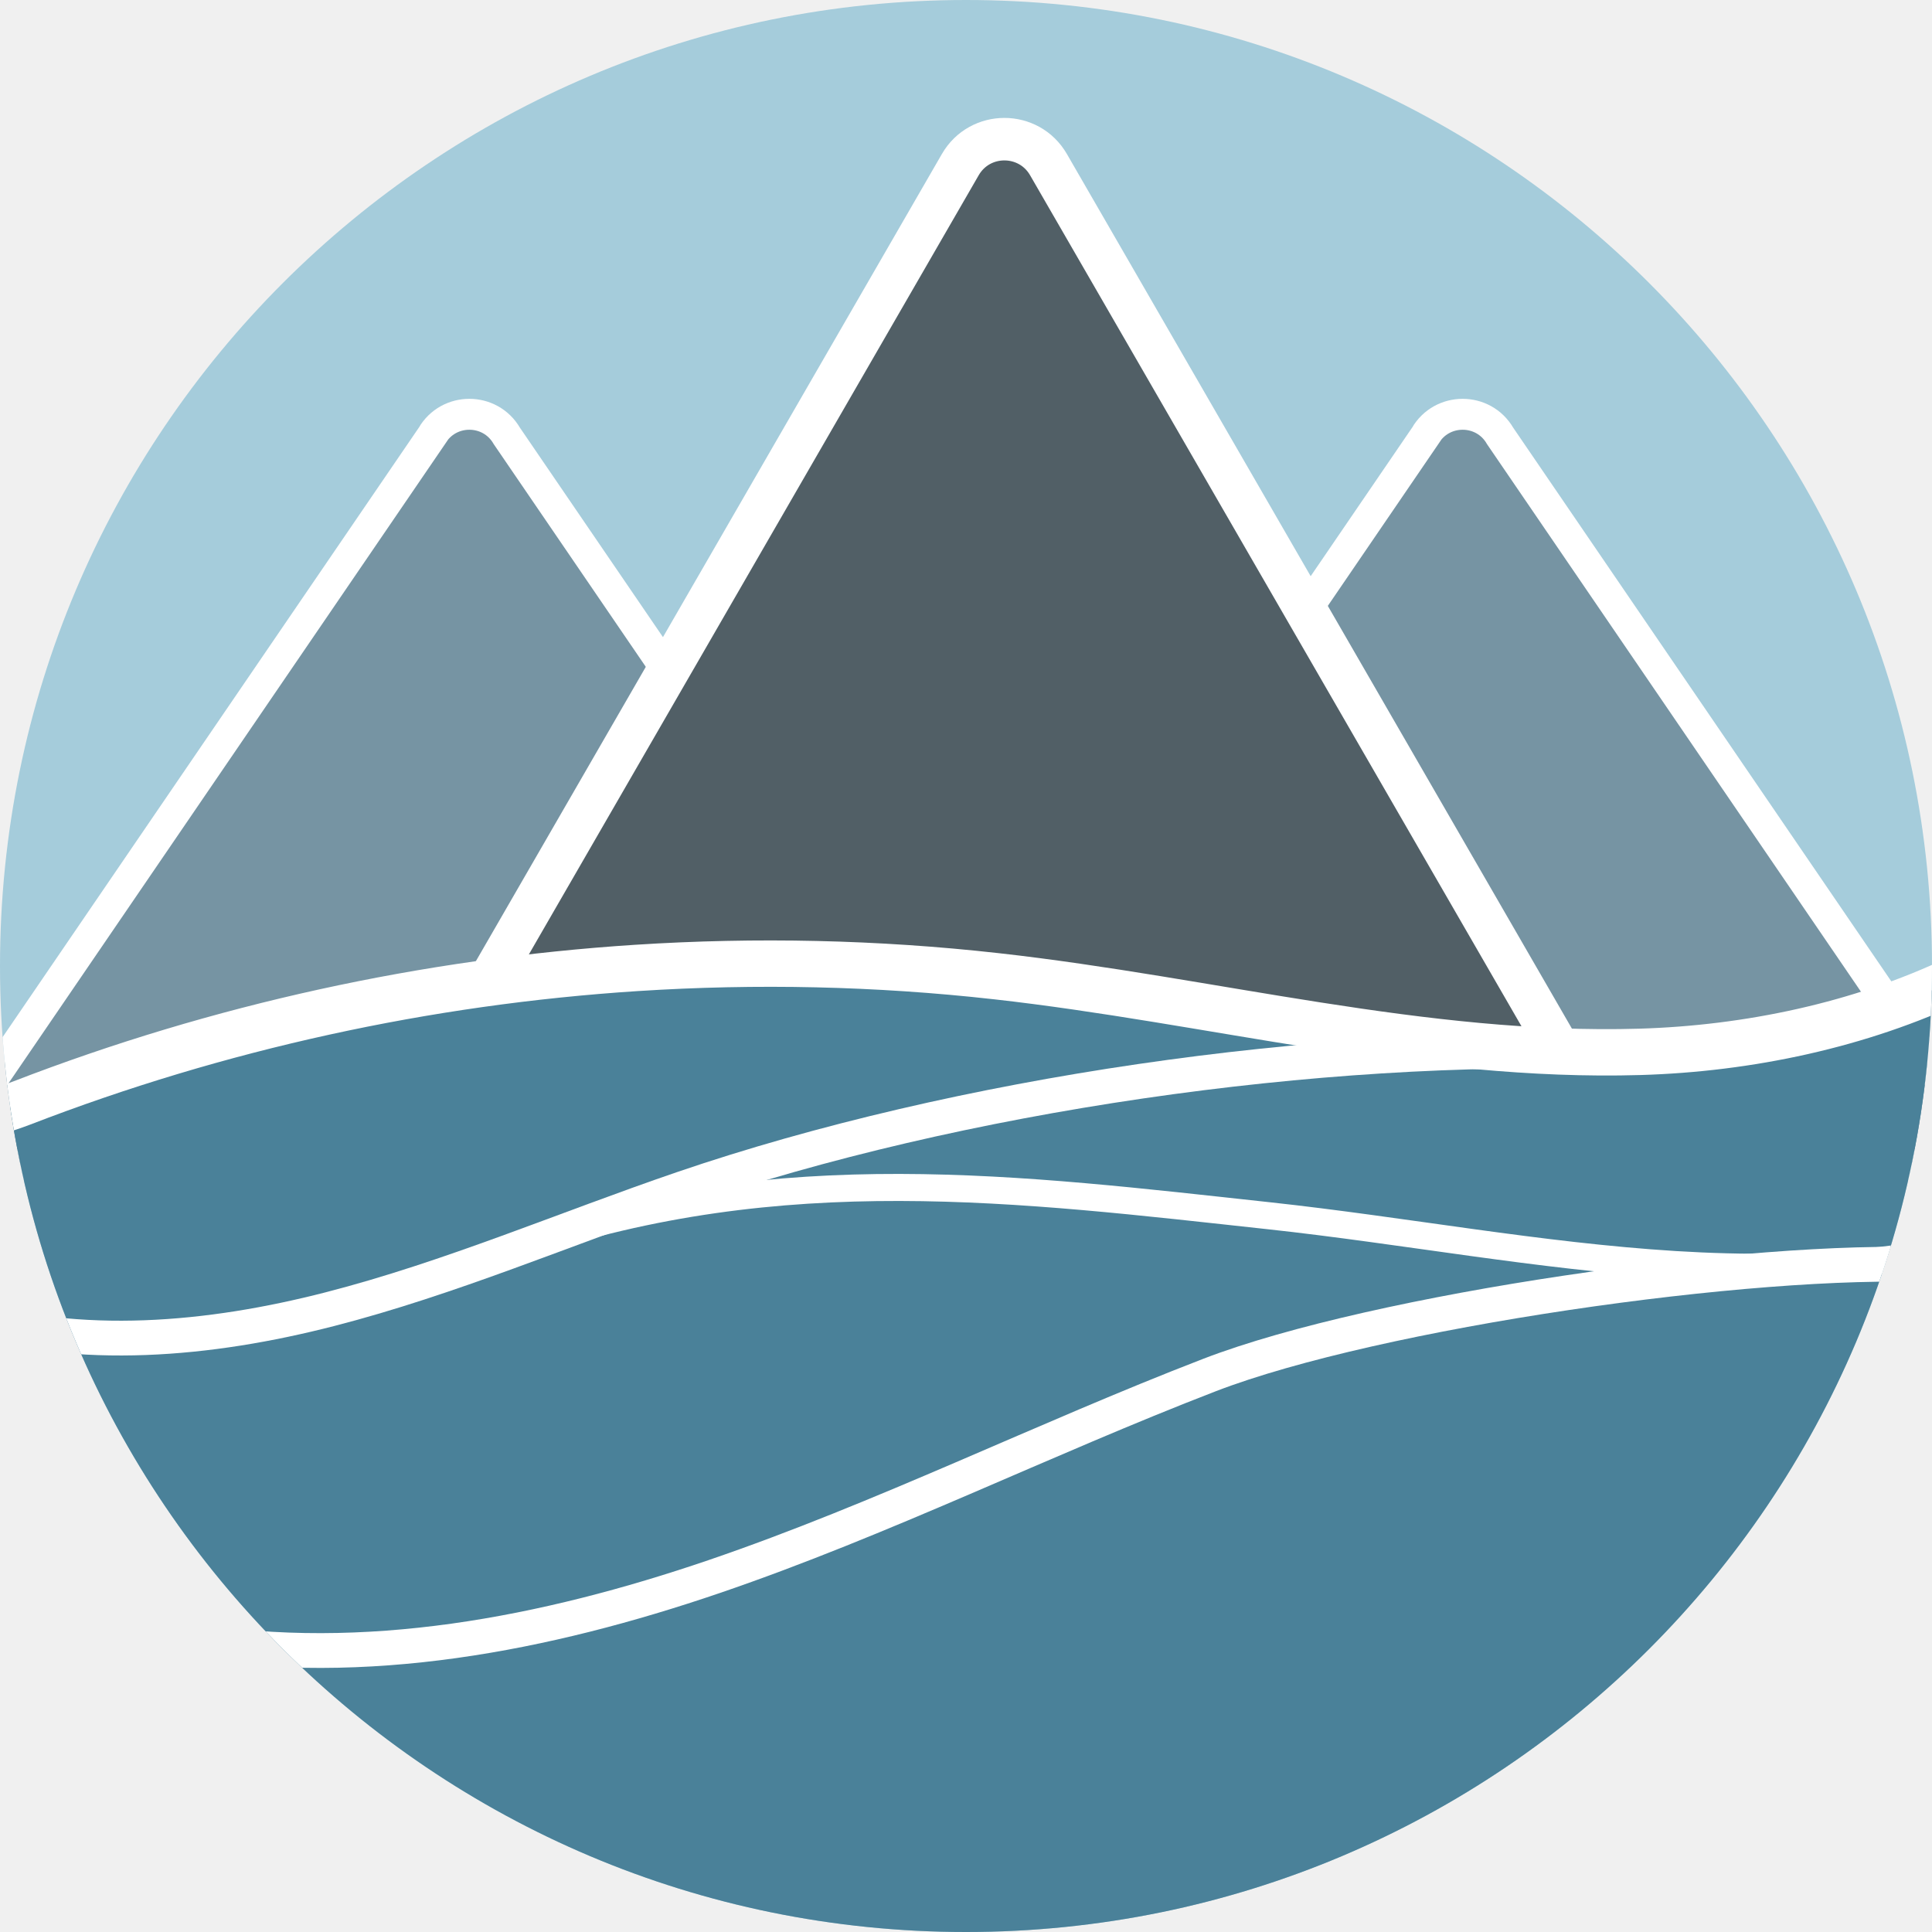
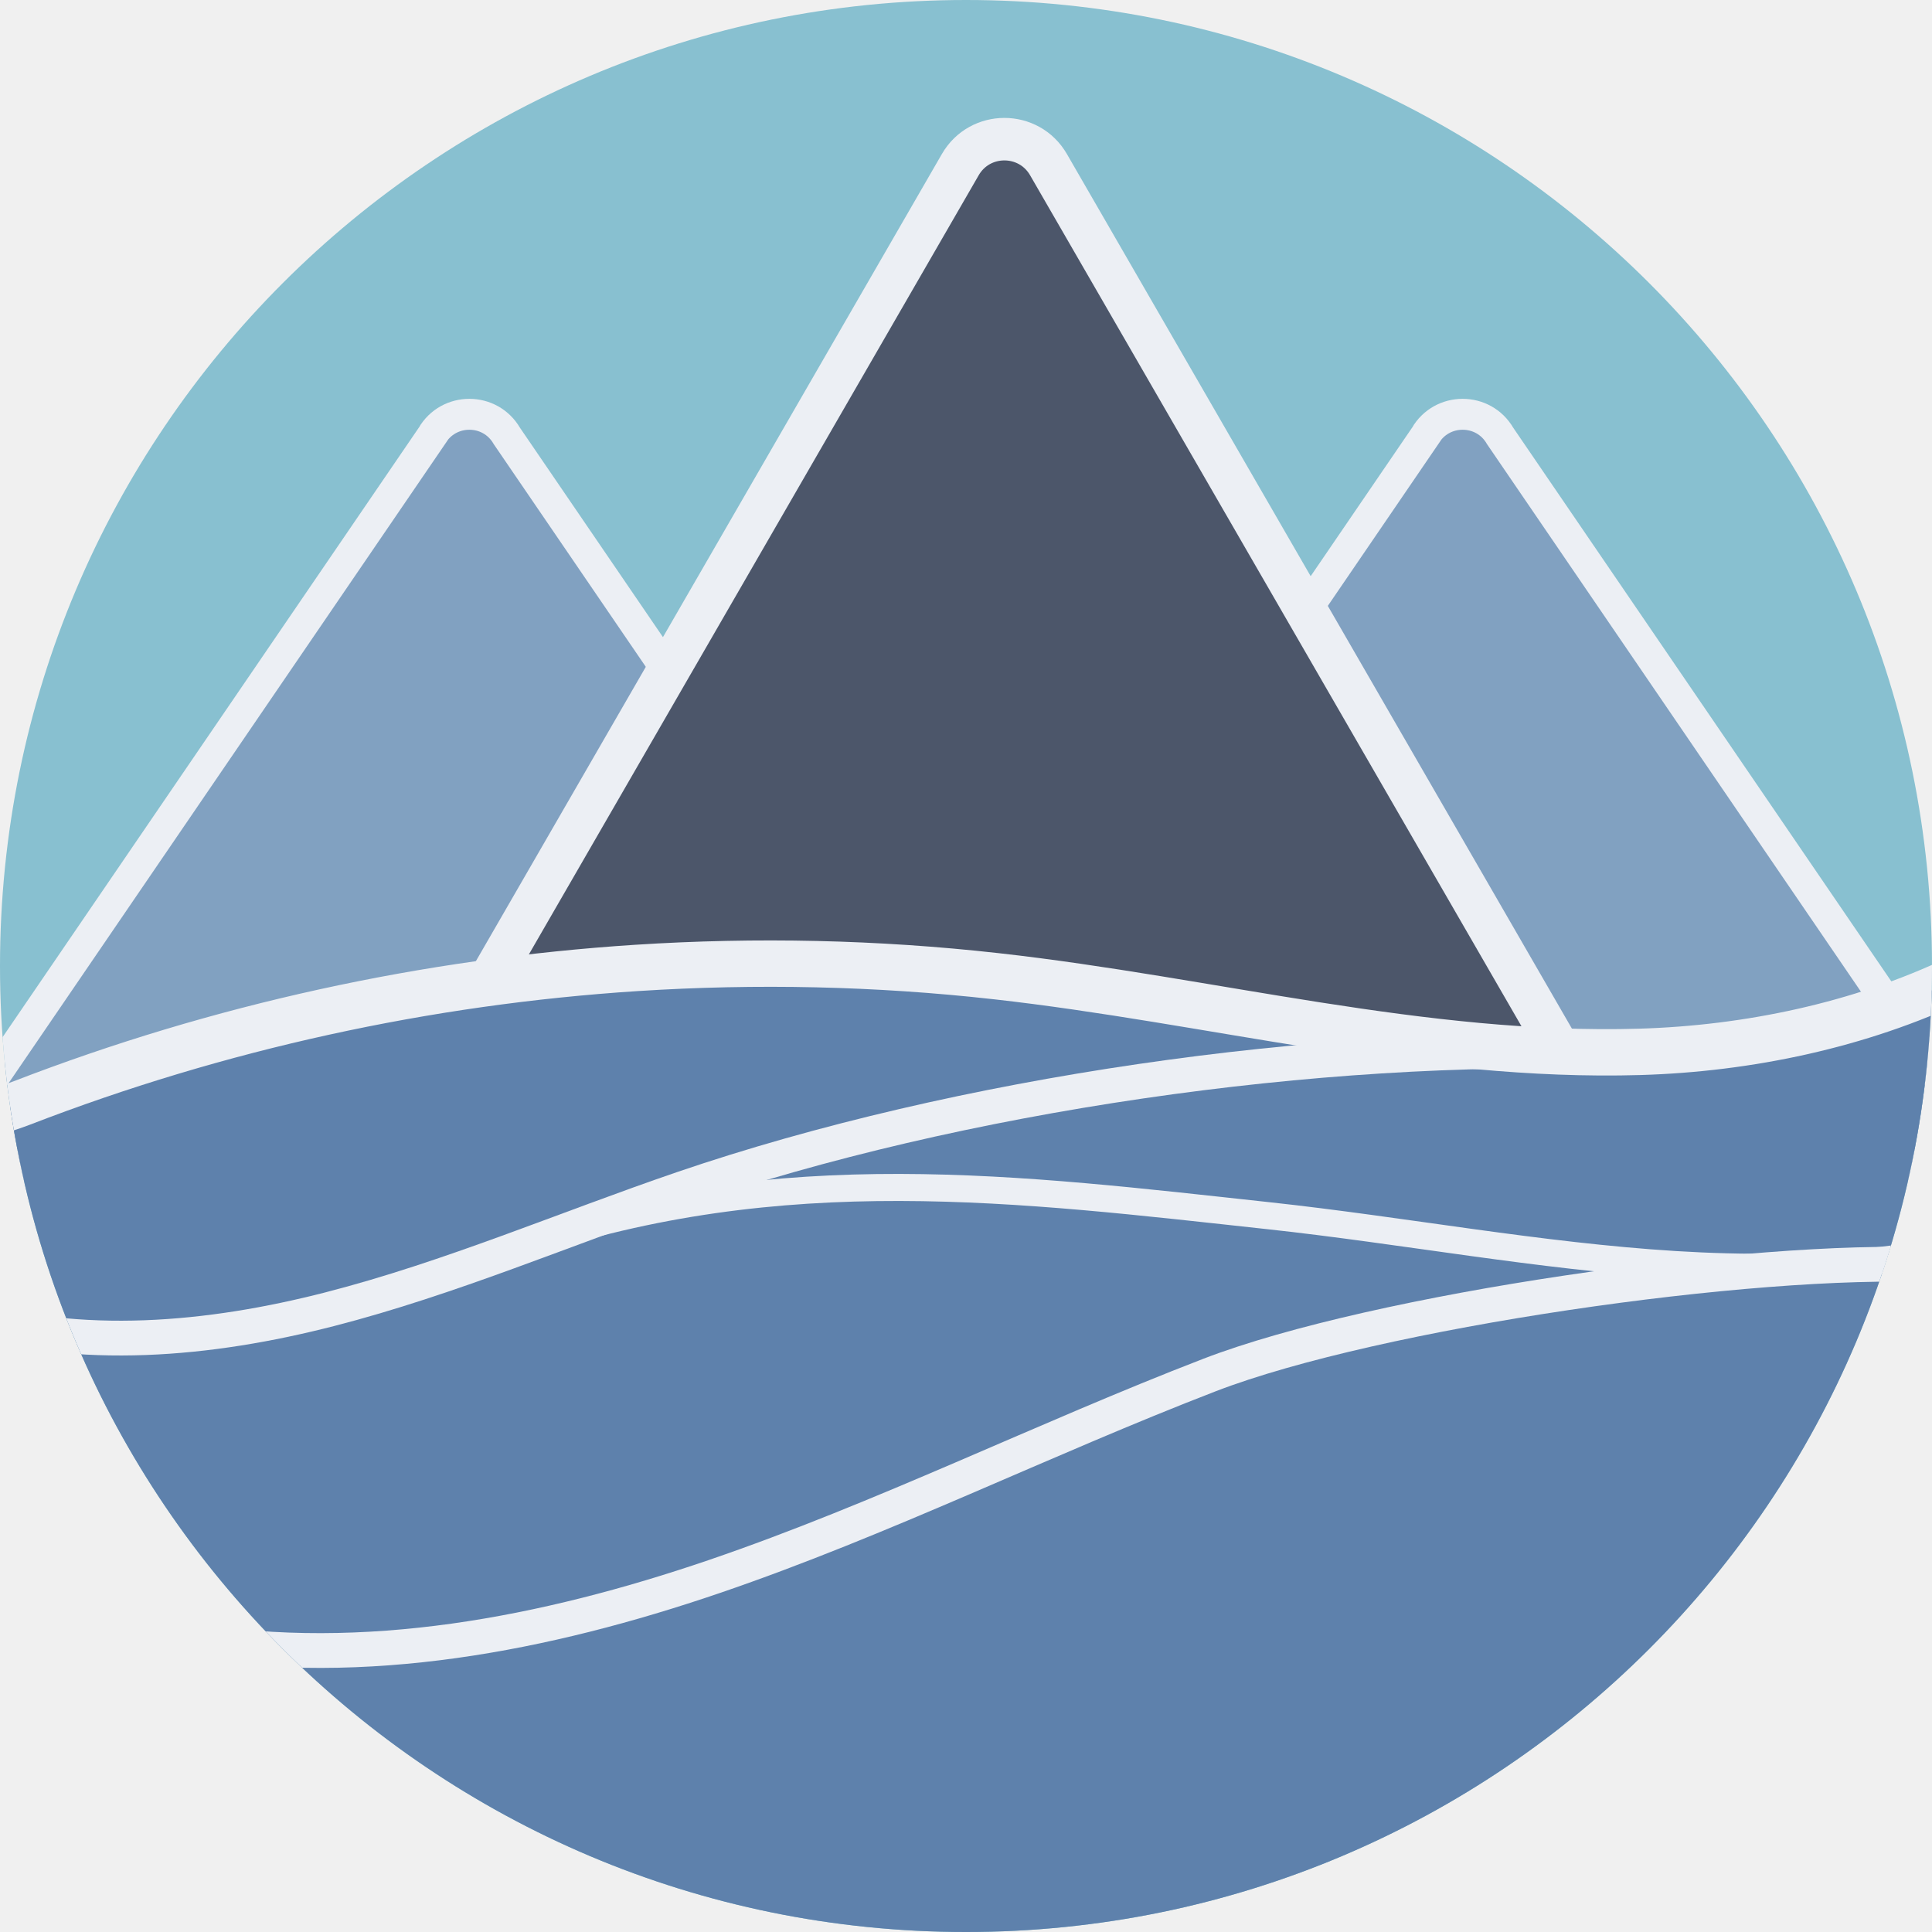
<svg xmlns="http://www.w3.org/2000/svg" id="Ebene_1" data-name="Ebene 1" viewBox="0 0 500 500">
  <defs>
    <style>
      .cls-1 {
        stroke-width: 9px;
      }

      .cls-1, .cls-2 {
        fill: none;
      }

      .cls-1, .cls-2, .cls-3, .cls-4, .cls-5 {
-         stroke: #fff;
+         stroke: #ECEFF4;
        stroke-miterlimit: 10;
      }

      .cls-2 {
        stroke-width: 7px;
      }

      .cls-3 {
-         fill: #7694a3;
+         fill: #81A1C1;
        stroke-width: 8px;
      }

      .cls-4 {
-         fill: #4a8199;
+         fill: #5E81AC;
        stroke-width: 12px;
      }

      .cls-5 {
-         fill: #515f66;
+         fill: #4C566A;
        stroke-width: 11px;
      }

      .cls-6 {
        clip-path: url(#clippath);
      }

      .cls-7 {
-         fill: #a5ccdb;
+         fill: #88C0D0;
      }

      @keyframes gentleWave {
        0% { transform: translateY(0); }
        50% { transform: translateY(-12px); }
        100% { transform: translateY(0); }
      }

      .water-and-waves {
        animation: gentleWave 6s ease-in-out infinite;
      }
    </style>
    <clipPath id="clippath">
      <circle class="cls-7" cx="250" cy="250" r="250" />
    </clipPath>
  </defs>
  <circle class="cls-7" cx="250" cy="250" r="250" />
  <g class="cls-6">
    <g>
      <path class="cls-3" d="M368.83,112.82l-117.31,171.78c-4.31,7.47,1.08,16.81,9.7,16.81h234.62c8.63,0,14.02-9.34,9.7-16.81l-117.31-171.78c-4.31-7.47-15.09-7.47-19.41,0Z" />
      <path class="cls-3" d="M111.77,112.82L-5.54,284.6c-4.31,7.47,1.08,16.81,9.7,16.81h234.62c8.63,0,14.02-9.34,9.7-16.81l-117.31-171.78c-4.31-7.47-15.09-7.47-19.41,0Z" />
      <path class="cls-5" d="M248.52,42.61l-138,239.03c-5.07,8.79,1.27,19.77,11.42,19.77h276.01c10.15,0,16.49-10.98,11.42-19.77L271.35,42.61c-5.07-8.79-17.76-8.79-22.83,0Z" />
    </g>
    <g class="water-and-waves">
      <path class="cls-4" d="M257.8,252.64c55.64,6.22,110.61,21.22,166.57,19.58s115.95-24.31,142.25-73.74c-4.29,88.64-8.57,177.28-12.86,265.92-.9,18.52-2.39,38.58-14.62,52.51-12.12,13.81-31.63,17.96-49.77,20.87-126.08,20.25-255.37,18.49-381.45-1.74-28.71-4.61-58.48-10.7-81.34-28.67-28.4-22.33-41.17-59.25-46.55-94.97-4.15-27.57-4.68-55.54-8.76-83.12-1.36-9.24-5.93-20.12.35-28.2,6.23-8.01,24.95-12.12,34.05-15.64,50.83-19.64,104.67-31.42,159.04-34.94,31.01-2,62.19-1.32,93.08,2.14Z" />
      <path class="cls-1" d="M-9.95,340.55c30.8,9.31,64.13,6.28,95.29-1.73s60.85-20.8,91.29-31.21c71.32-24.39,164.68-37.91,240-35.28" />
      <path class="cls-2" d="M135.2,322.26c67.19-22.72,128.84-14.6,193.13-7.63,35.13,3.81,69.97,10.46,105.24,12.64,35.27,2.18,71.57-.32,104.12-14.08" />
      <path class="cls-1" d="M48.82,424.44c45.52,7.56,92.35-1.53,136.02-16.43,43.67-14.91,85.15-35.56,128.2-52.16,43.05-16.6,140.87-30.63,186.96-28.44" />
    </g>
  </g>
</svg>
